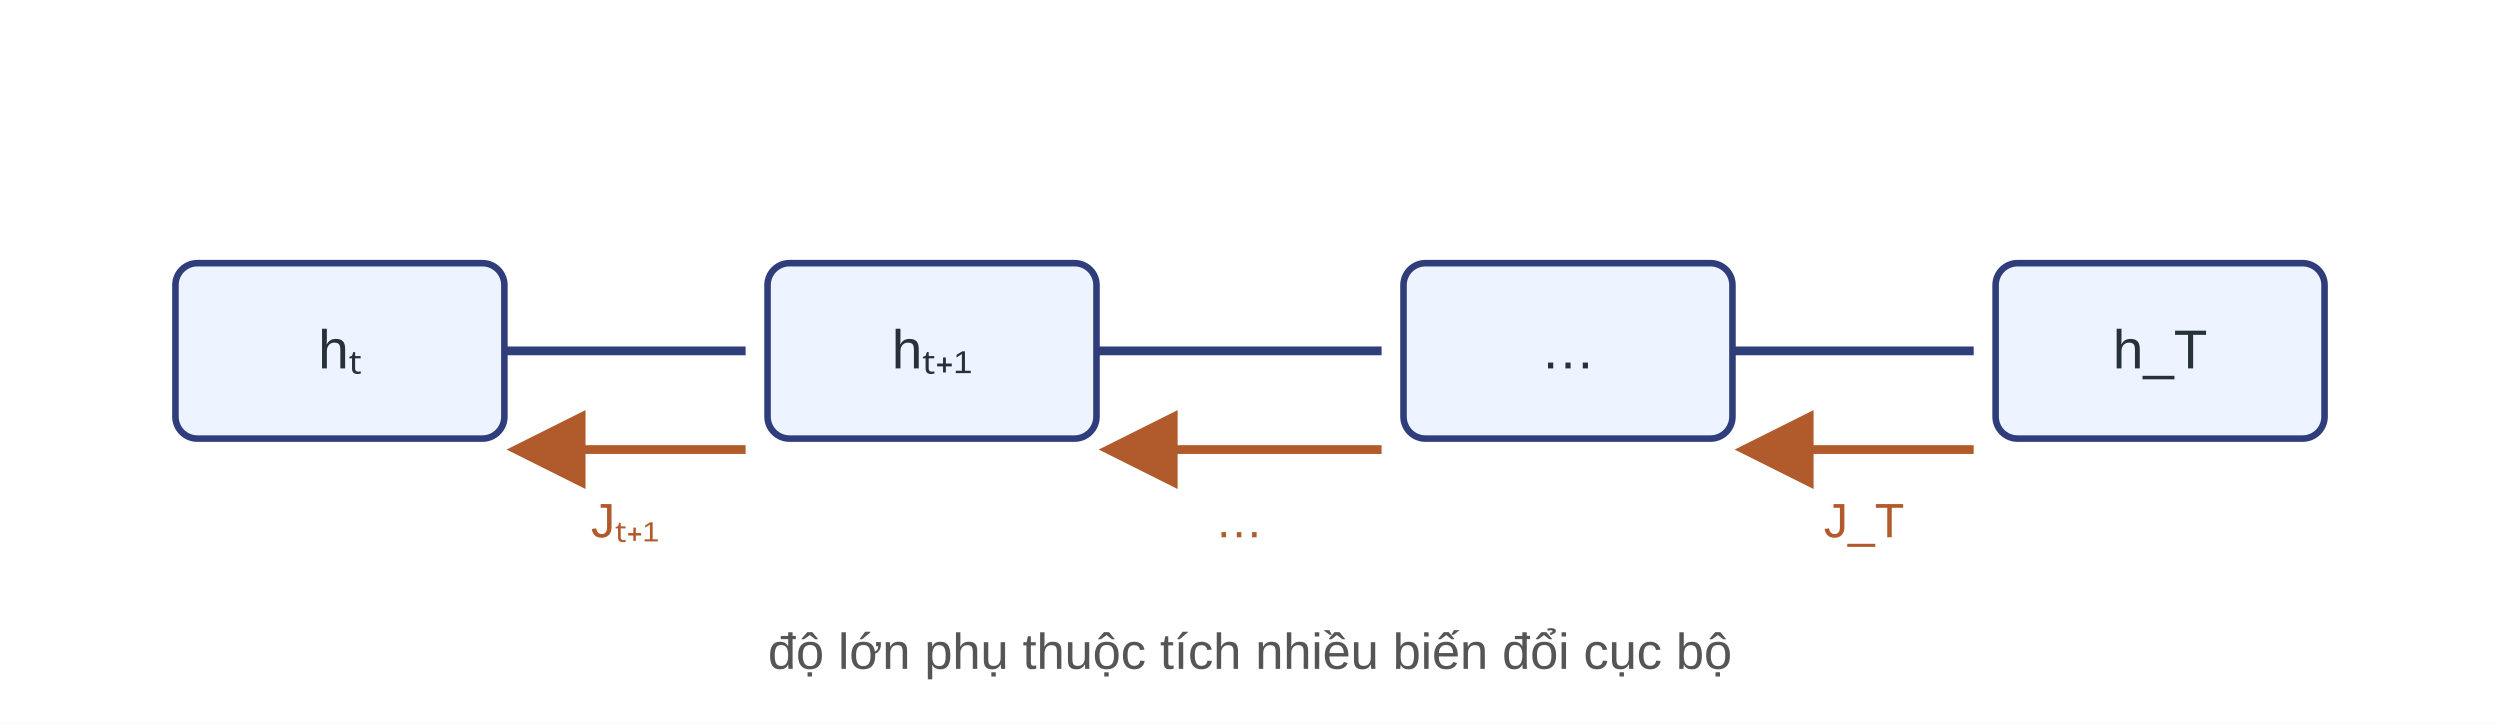
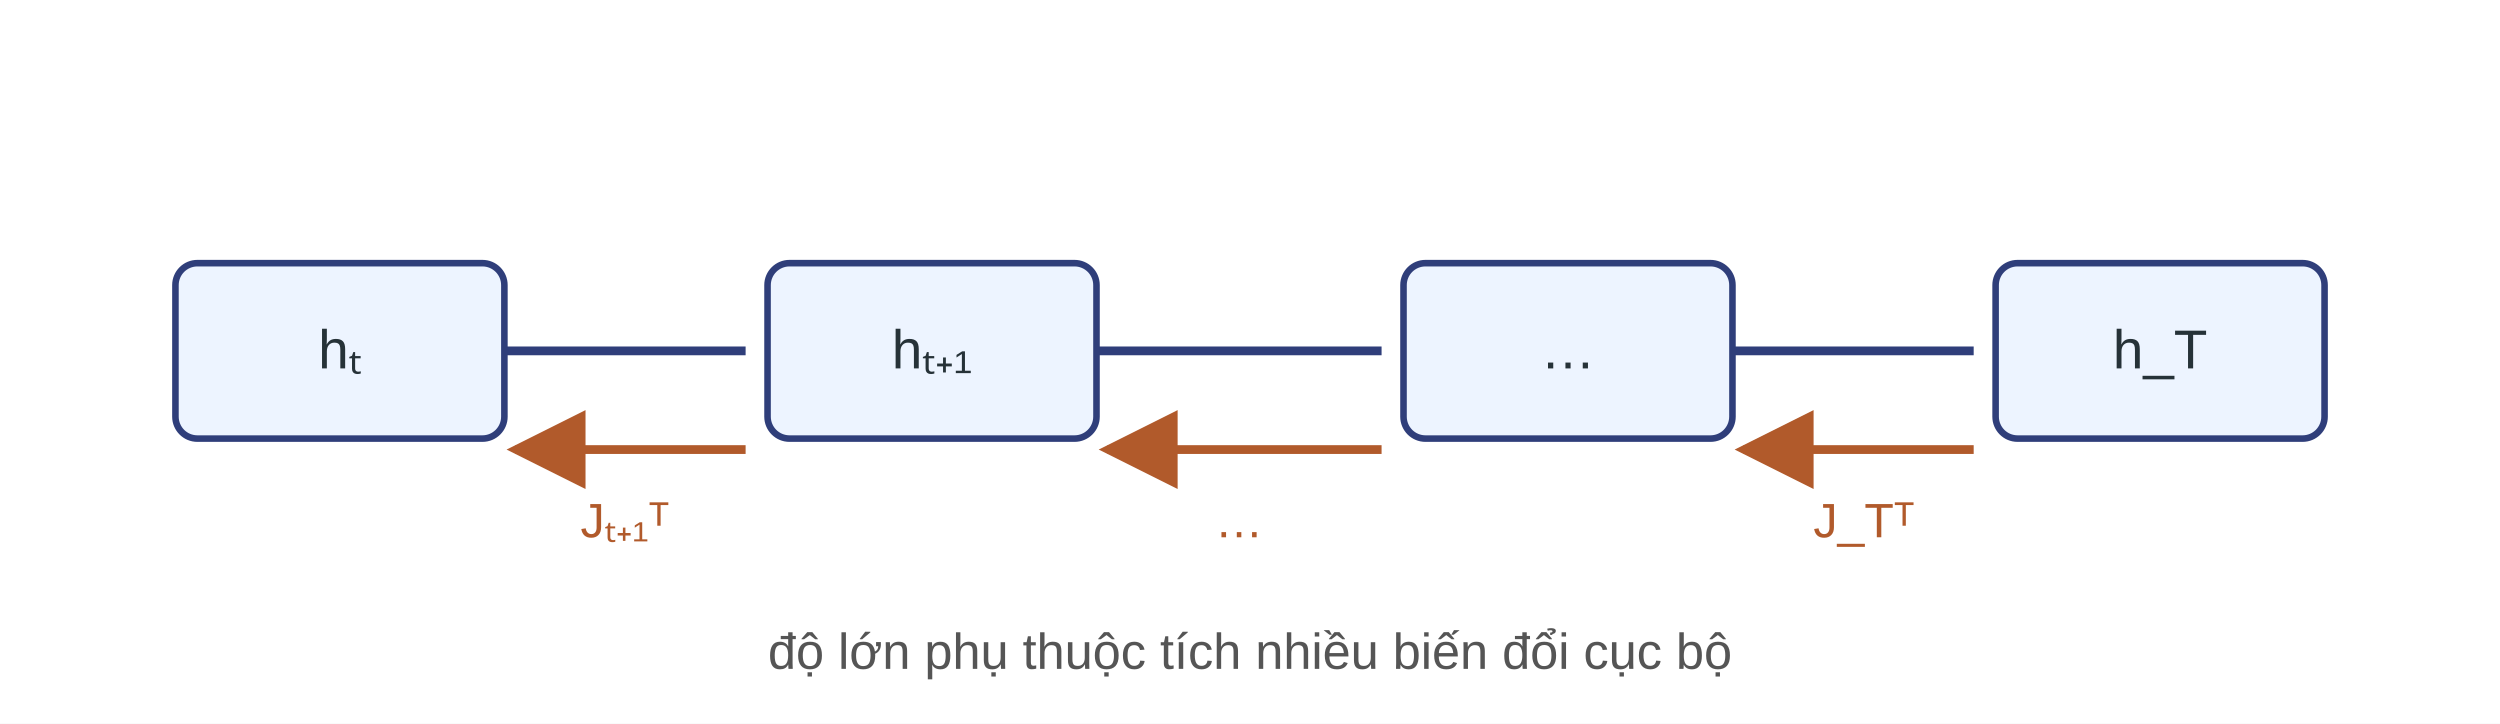
<svg xmlns="http://www.w3.org/2000/svg" viewBox="0 0 1140 330" role="img" aria-labelledby="title desc">
  <defs>
    <marker id="a" markerWidth="9" markerHeight="9" refX="8" refY="4.5" orient="auto">
      <path d="M0 0l9 4.5L0 9z" fill="#b15a2b" />
    </marker>
  </defs>
  <rect width="1140" height="330" fill="#fff" />
  <g font-family="Arial" text-anchor="middle">
    <g fill="#edf4ff" stroke="#2f3e7a" stroke-width="3">
      <rect x="80" y="120" width="150" height="80" rx="10" />
      <rect x="350" y="120" width="150" height="80" rx="10" />
      <rect x="640" y="120" width="150" height="80" rx="10" />
      <rect x="910" y="120" width="150" height="80" rx="10" />
    </g>
    <g font-size="25" fill="#263238">
      <text x="155" y="168">hₜ</text>
      <text x="425" y="168">hₜ₊₁</text>
      <text x="715" y="168">…</text>
      <text x="985" y="168">h_T</text>
    </g>
    <g stroke="#2f3e7a" stroke-width="4">
      <path d="M230 160h110" />
      <path d="M500 160h130" />
      <path d="M790 160h110" />
    </g>
    <g stroke="#b15a2b" stroke-width="4" marker-end="url(#a)">
      <path d="M900 205H795" />
      <path d="M630 205H505" />
      <path d="M340 205H235" />
    </g>
    <g font-size="22" fill="#b15a2b">
-       <text x="850" y="245">J_T</text>
+       <text x="850" y="245">J_Tᵀ</text>
      <text x="565" y="245">…</text>
-       <text x="285" y="245">Jₜ₊₁</text>
+       <text x="285" y="245">Jₜ₊₁ᵀ</text>
    </g>
    <text x="570" y="305" font-size="23" fill="#555">độ lớn phụ thuộc tích nhiều biến đổi cục bộ</text>
  </g>
</svg>
